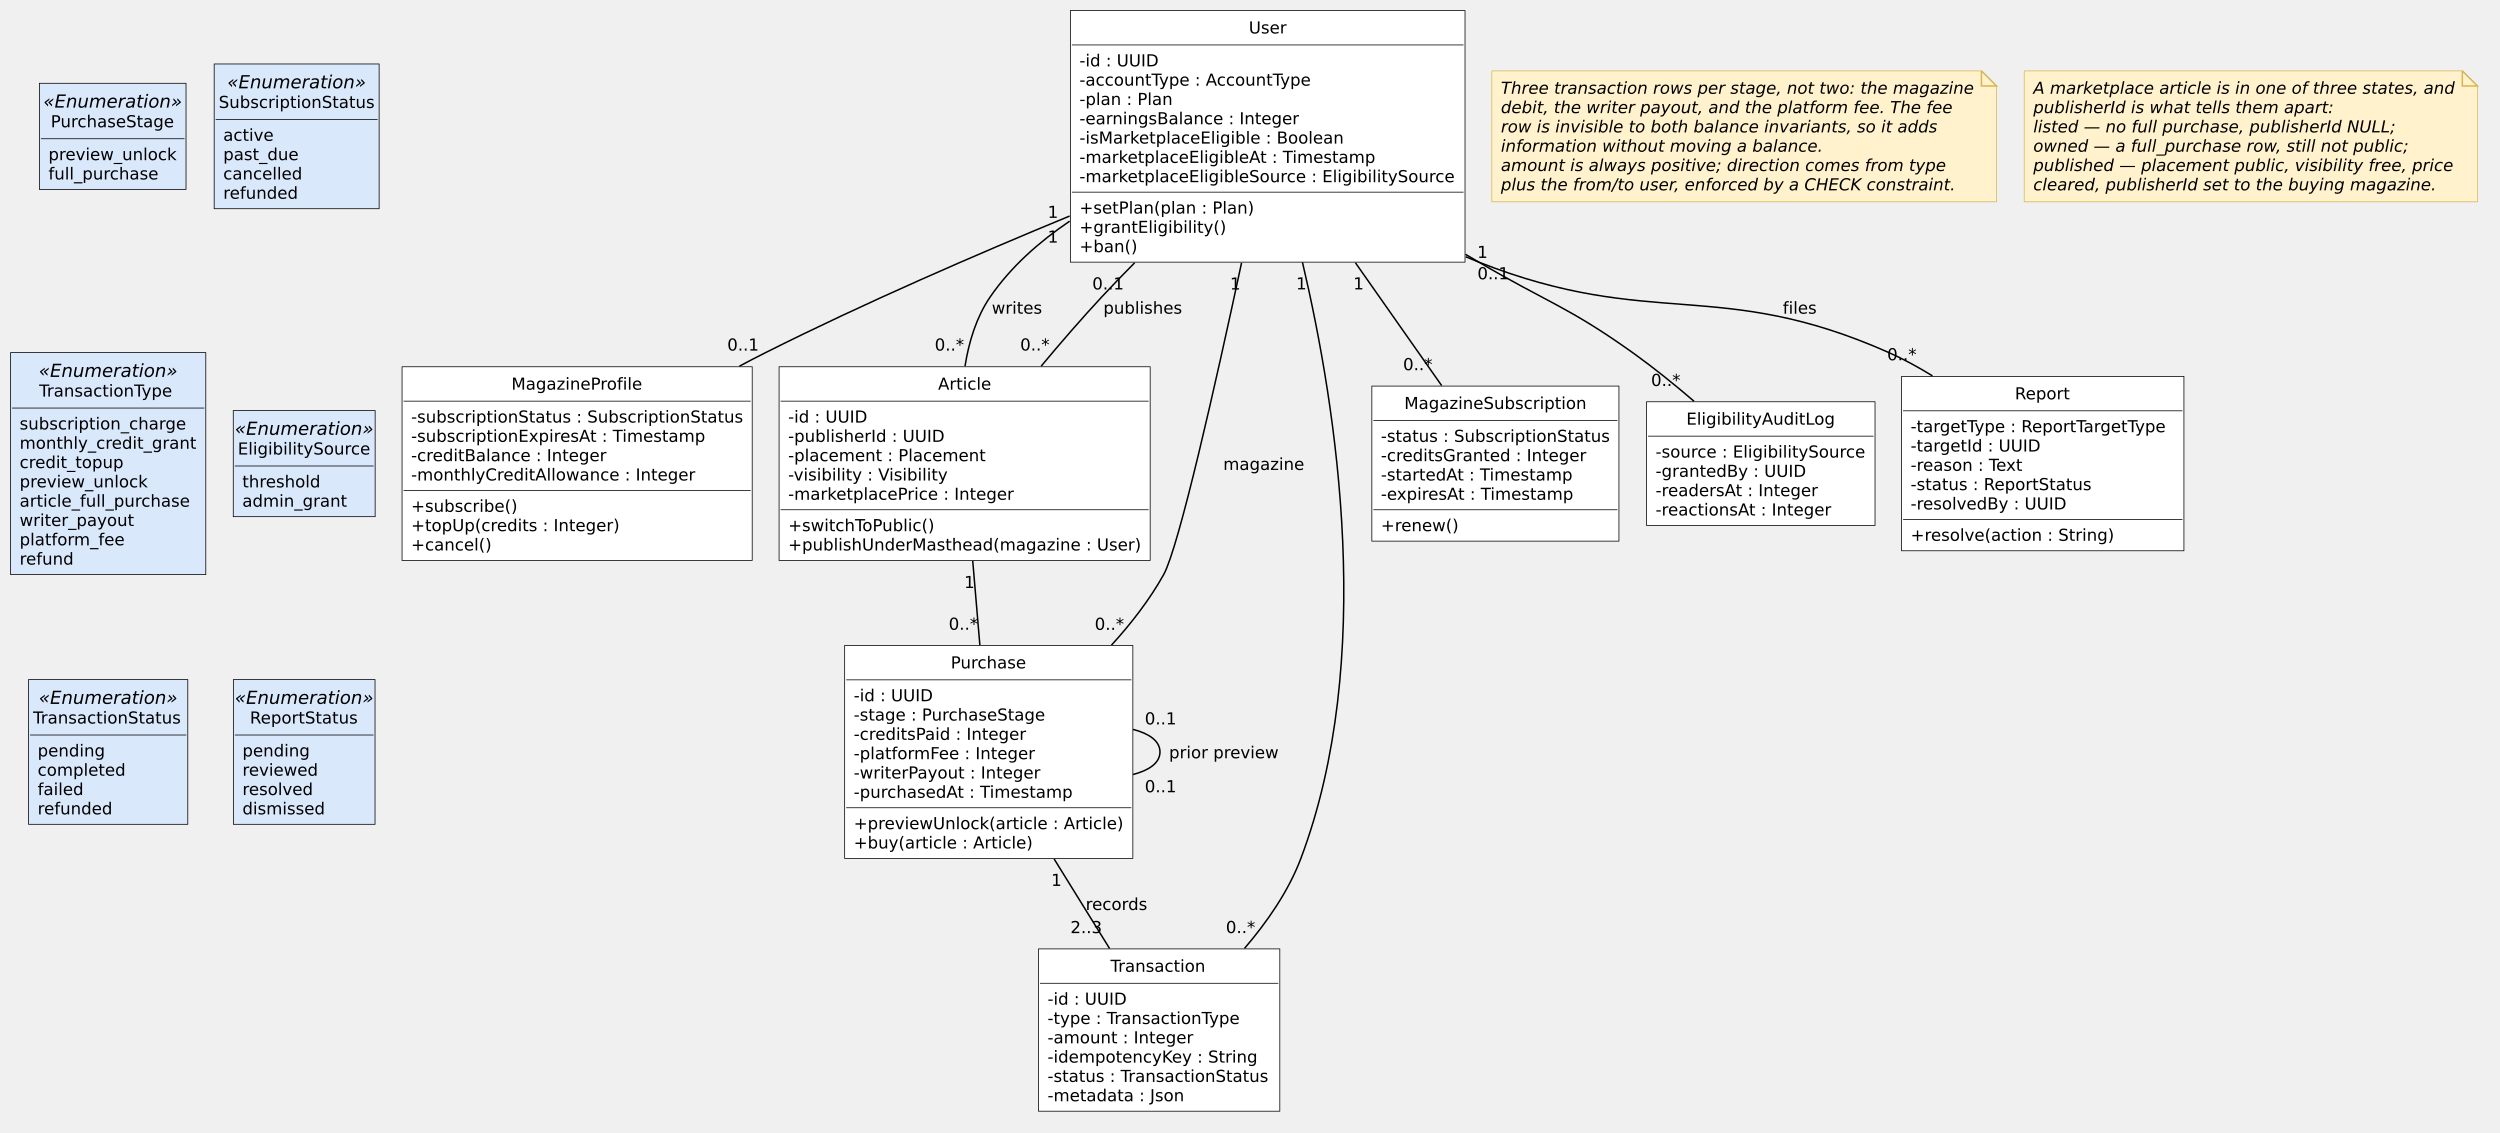
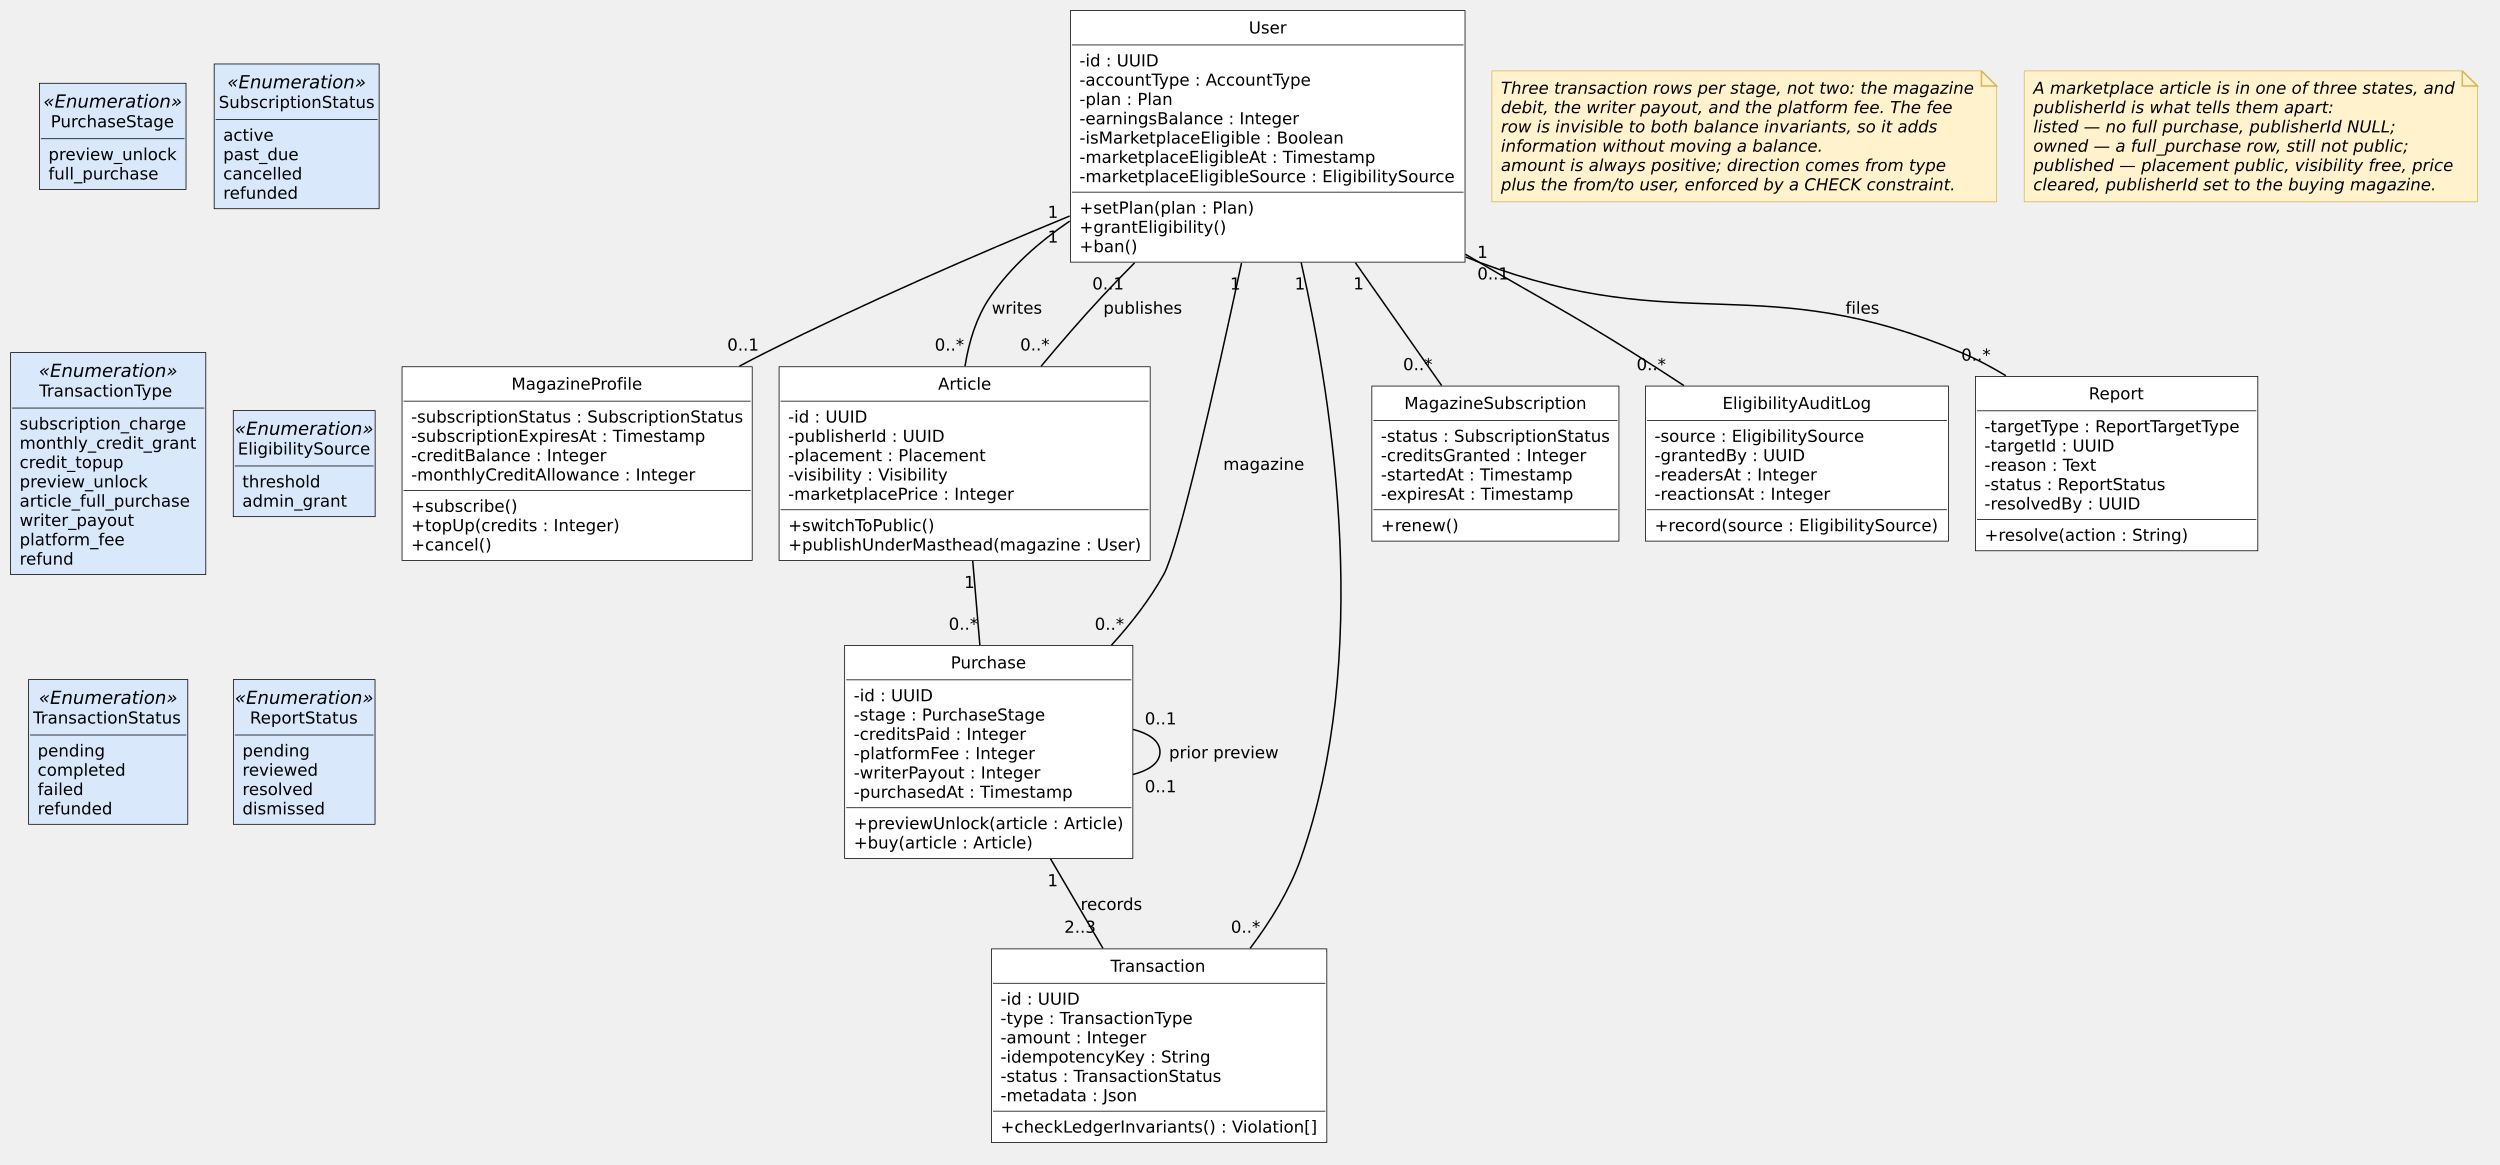
- <svg xmlns="http://www.w3.org/2000/svg" contentStyleType="text/css" data-diagram-type="CLASS" height="751px" preserveAspectRatio="none" style="width:1658px;height:751px;background:#FFFFFF;" version="1.1" viewBox="0 0 1658 751" width="1658px" zoomAndPan="magnify">
+ <svg xmlns="http://www.w3.org/2000/svg" contentStyleType="text/css" data-diagram-type="CLASS" height="772px" preserveAspectRatio="none" style="width:1658px;height:772px;background:#FFFFFF;" version="1.1" viewBox="0 0 1658 772" width="1658px" zoomAndPan="magnify">
  <defs />
  <g>
    <g class="entity" data-qualified-name="User" data-source-line="8" id="ent0001">
      <rect fill="#FFFFFF" height="166.852" style="stroke:#000000;stroke-width:0.5;" width="261.718" x="709.88" y="7" />
      <text fill="#000000" font-family="DejaVu Sans" font-size="11" lengthAdjust="spacing" textLength="25.072" x="828.203" y="22.21">User</text>
      <line style="stroke:#000000;stroke-width:0.5;" x1="710.88" x2="970.598" y1="29.805" y2="29.805" />
      <text fill="#000000" font-family="DejaVu Sans" font-size="11" lengthAdjust="spacing" textLength="52.524" x="715.88" y="44.015">-id : UUID</text>
      <text fill="#000000" font-family="DejaVu Sans" font-size="11" lengthAdjust="spacing" textLength="157.056" x="715.88" y="56.82">-accountType : AccountType</text>
      <text fill="#000000" font-family="DejaVu Sans" font-size="11" lengthAdjust="spacing" textLength="61.821" x="715.88" y="69.624">-plan : Plan</text>
      <text fill="#000000" font-family="DejaVu Sans" font-size="11" lengthAdjust="spacing" textLength="145.852" x="715.88" y="82.429">-earningsBalance : Integer</text>
      <text fill="#000000" font-family="DejaVu Sans" font-size="11" lengthAdjust="spacing" textLength="175.705" x="715.88" y="95.234">-isMarketplaceEligible : Boolean</text>
      <text fill="#000000" font-family="DejaVu Sans" font-size="11" lengthAdjust="spacing" textLength="197.178" x="715.88" y="108.039">-marketplaceEligibleAt : Timestamp</text>
      <text fill="#000000" font-family="DejaVu Sans" font-size="11" lengthAdjust="spacing" textLength="249.718" x="715.88" y="120.843">-marketplaceEligibleSource : EligibilitySource</text>
      <line style="stroke:#000000;stroke-width:0.5;" x1="710.88" x2="970.598" y1="127.438" y2="127.438" />
      <text fill="#000000" font-family="DejaVu Sans" font-size="11" lengthAdjust="spacing" textLength="115.865" x="715.88" y="141.648">+setPlan(plan : Plan)</text>
      <text fill="#000000" font-family="DejaVu Sans" font-size="11" lengthAdjust="spacing" textLength="97.405" x="715.88" y="154.453">+grantEligibility()</text>
      <text fill="#000000" font-family="DejaVu Sans" font-size="11" lengthAdjust="spacing" textLength="38.495" x="715.88" y="167.257">+ban()</text>
    </g>
    <g class="entity" data-qualified-name="MagazineProfile" data-source-line="20" id="ent0002">
      <rect fill="#FFFFFF" height="128.438" style="stroke:#000000;stroke-width:0.5;" width="232.215" x="266.64" y="243.24" />
      <text fill="#000000" font-family="DejaVu Sans" font-size="11" lengthAdjust="spacing" textLength="87.162" x="339.166" y="258.45">MagazineProfile</text>
      <line style="stroke:#000000;stroke-width:0.5;" x1="267.64" x2="497.855" y1="266.045" y2="266.045" />
      <text fill="#000000" font-family="DejaVu Sans" font-size="11" lengthAdjust="spacing" textLength="220.215" x="272.64" y="280.255">-subscriptionStatus : SubscriptionStatus</text>
      <text fill="#000000" font-family="DejaVu Sans" font-size="11" lengthAdjust="spacing" textLength="195.862" x="272.64" y="293.06">-subscriptionExpiresAt : Timestamp</text>
      <text fill="#000000" font-family="DejaVu Sans" font-size="11" lengthAdjust="spacing" textLength="129.798" x="272.64" y="305.865">-creditBalance : Integer</text>
      <text fill="#000000" font-family="DejaVu Sans" font-size="11" lengthAdjust="spacing" textLength="188.719" x="272.64" y="318.669">-monthlyCreditAllowance : Integer</text>
      <line style="stroke:#000000;stroke-width:0.5;" x1="267.64" x2="497.855" y1="325.263" y2="325.263" />
      <text fill="#000000" font-family="DejaVu Sans" font-size="11" lengthAdjust="spacing" textLength="70.592" x="272.64" y="339.474">+subscribe()</text>
      <text fill="#000000" font-family="DejaVu Sans" font-size="11" lengthAdjust="spacing" textLength="138.547" x="272.64" y="352.279">+topUp(credits : Integer)</text>
      <text fill="#000000" font-family="DejaVu Sans" font-size="11" lengthAdjust="spacing" textLength="53.432" x="272.64" y="365.083">+cancel()</text>
    </g>
    <g class="entity" data-qualified-name="Article" data-source-line="29" id="ent0003">
      <rect fill="#FFFFFF" height="128.438" style="stroke:#000000;stroke-width:0.5;" width="246.105" x="516.69" y="243.24" />
      <text fill="#000000" font-family="DejaVu Sans" font-size="11" lengthAdjust="spacing" textLength="35.288" x="622.098" y="258.45">Article</text>
      <line style="stroke:#000000;stroke-width:0.5;" x1="517.69" x2="761.794" y1="266.045" y2="266.045" />
      <text fill="#000000" font-family="DejaVu Sans" font-size="11" lengthAdjust="spacing" textLength="52.524" x="522.69" y="280.255">-id : UUID</text>
      <text fill="#000000" font-family="DejaVu Sans" font-size="11" lengthAdjust="spacing" textLength="103.753" x="522.69" y="293.06">-publisherId : UUID</text>
      <text fill="#000000" font-family="DejaVu Sans" font-size="11" lengthAdjust="spacing" textLength="131.044" x="522.69" y="305.865">-placement : Placement</text>
      <text fill="#000000" font-family="DejaVu Sans" font-size="11" lengthAdjust="spacing" textLength="106.337" x="522.69" y="318.669">-visibility : Visibility</text>
      <text fill="#000000" font-family="DejaVu Sans" font-size="11" lengthAdjust="spacing" textLength="150.289" x="522.69" y="331.474">-marketplacePrice : Integer</text>
      <line style="stroke:#000000;stroke-width:0.5;" x1="517.69" x2="761.794" y1="338.068" y2="338.068" />
      <text fill="#000000" font-family="DejaVu Sans" font-size="11" lengthAdjust="spacing" textLength="99.113" x="522.69" y="352.279">+switchToPublic()</text>
      <text fill="#000000" font-family="DejaVu Sans" font-size="11" lengthAdjust="spacing" textLength="234.105" x="522.69" y="365.083">+publishUnderMasthead(magazine : User)</text>
    </g>
    <g class="entity" data-qualified-name="Purchase" data-source-line="38" id="ent0004">
-       <rect fill="#FFFFFF" height="141.242" style="stroke:#000000;stroke-width:0.5;" width="191.121" x="560.18" y="428.07" />
-       <text fill="#000000" font-family="DejaVu Sans" font-size="11" lengthAdjust="spacing" textLength="50.386" x="630.547" y="443.28">Purchase</text>
-       <line style="stroke:#000000;stroke-width:0.5;" x1="561.18" x2="750.301" y1="450.875" y2="450.875" />
-       <text fill="#000000" font-family="DejaVu Sans" font-size="11" lengthAdjust="spacing" textLength="52.524" x="566.18" y="465.085">-id : UUID</text>
-       <text fill="#000000" font-family="DejaVu Sans" font-size="11" lengthAdjust="spacing" textLength="127.376" x="566.18" y="477.89">-stage : PurchaseStage</text>
-       <text fill="#000000" font-family="DejaVu Sans" font-size="11" lengthAdjust="spacing" textLength="115.07" x="566.18" y="490.695">-creditsPaid : Integer</text>
-       <text fill="#000000" font-family="DejaVu Sans" font-size="11" lengthAdjust="spacing" textLength="121.032" x="566.18" y="503.499">-platformFee : Integer</text>
-       <text fill="#000000" font-family="DejaVu Sans" font-size="11" lengthAdjust="spacing" textLength="124.314" x="566.18" y="516.304">-writerPayout : Integer</text>
-       <text fill="#000000" font-family="DejaVu Sans" font-size="11" lengthAdjust="spacing" textLength="145.965" x="566.18" y="529.109">-purchasedAt : Timestamp</text>
-       <line style="stroke:#000000;stroke-width:0.5;" x1="561.18" x2="750.301" y1="535.703" y2="535.703" />
-       <text fill="#000000" font-family="DejaVu Sans" font-size="11" lengthAdjust="spacing" textLength="179.121" x="566.18" y="549.913">+previewUnlock(article : Article)</text>
-       <text fill="#000000" font-family="DejaVu Sans" font-size="11" lengthAdjust="spacing" textLength="118.755" x="566.18" y="562.718">+buy(article : Article)</text>
+       <rect fill="#FFFFFF" height="141.242" style="stroke:#000000;stroke-width:0.5;" width="191.121" x="560.18" y="428.06" />
+       <text fill="#000000" font-family="DejaVu Sans" font-size="11" lengthAdjust="spacing" textLength="50.386" x="630.547" y="443.27">Purchase</text>
+       <line style="stroke:#000000;stroke-width:0.5;" x1="561.18" x2="750.301" y1="450.865" y2="450.865" />
+       <text fill="#000000" font-family="DejaVu Sans" font-size="11" lengthAdjust="spacing" textLength="52.524" x="566.18" y="465.075">-id : UUID</text>
+       <text fill="#000000" font-family="DejaVu Sans" font-size="11" lengthAdjust="spacing" textLength="127.376" x="566.18" y="477.88">-stage : PurchaseStage</text>
+       <text fill="#000000" font-family="DejaVu Sans" font-size="11" lengthAdjust="spacing" textLength="115.07" x="566.18" y="490.685">-creditsPaid : Integer</text>
+       <text fill="#000000" font-family="DejaVu Sans" font-size="11" lengthAdjust="spacing" textLength="121.032" x="566.18" y="503.489">-platformFee : Integer</text>
+       <text fill="#000000" font-family="DejaVu Sans" font-size="11" lengthAdjust="spacing" textLength="124.314" x="566.18" y="516.294">-writerPayout : Integer</text>
+       <text fill="#000000" font-family="DejaVu Sans" font-size="11" lengthAdjust="spacing" textLength="145.965" x="566.18" y="529.099">-purchasedAt : Timestamp</text>
+       <line style="stroke:#000000;stroke-width:0.5;" x1="561.18" x2="750.301" y1="535.693" y2="535.693" />
+       <text fill="#000000" font-family="DejaVu Sans" font-size="11" lengthAdjust="spacing" textLength="179.121" x="566.18" y="549.903">+previewUnlock(article : Article)</text>
+       <text fill="#000000" font-family="DejaVu Sans" font-size="11" lengthAdjust="spacing" textLength="118.755" x="566.18" y="562.708">+buy(article : Article)</text>
    </g>
    <g class="entity" data-qualified-name="Transaction" data-source-line="48" id="ent0005">
-       <rect fill="#FFFFFF" height="107.633" style="stroke:#000000;stroke-width:0.5;" width="160.065" x="688.71" y="629.31" />
-       <text fill="#000000" font-family="DejaVu Sans" font-size="11" lengthAdjust="spacing" textLength="64.544" x="736.47" y="644.52">Transaction</text>
-       <line style="stroke:#000000;stroke-width:0.5;" x1="689.71" x2="847.775" y1="652.115" y2="652.115" />
-       <text fill="#000000" font-family="DejaVu Sans" font-size="11" lengthAdjust="spacing" textLength="52.524" x="694.71" y="666.325">-id : UUID</text>
-       <text fill="#000000" font-family="DejaVu Sans" font-size="11" lengthAdjust="spacing" textLength="130.765" x="694.71" y="679.13">-type : TransactionType</text>
-       <text fill="#000000" font-family="DejaVu Sans" font-size="11" lengthAdjust="spacing" textLength="96.68" x="694.71" y="691.934">-amount : Integer</text>
-       <text fill="#000000" font-family="DejaVu Sans" font-size="11" lengthAdjust="spacing" textLength="139.831" x="694.71" y="704.739">-idempotencyKey : String</text>
-       <text fill="#000000" font-family="DejaVu Sans" font-size="11" lengthAdjust="spacing" textLength="148.065" x="694.71" y="717.544">-status : TransactionStatus</text>
-       <text fill="#000000" font-family="DejaVu Sans" font-size="11" lengthAdjust="spacing" textLength="90.659" x="694.71" y="730.349">-metadata : Json</text>
-     </g>
-     <g class="entity" data-qualified-name="MagazineSubscription" data-source-line="56" id="ent0006">
-       <rect fill="#FFFFFF" height="102.828" style="stroke:#000000;stroke-width:0.5;" width="163.868" x="909.81" y="256.05" />
-       <text fill="#000000" font-family="DejaVu Sans" font-size="11" lengthAdjust="spacing" textLength="120.871" x="931.308" y="271.26">MagazineSubscription</text>
-       <line style="stroke:#000000;stroke-width:0.5;" x1="910.81" x2="1072.678" y1="278.855" y2="278.855" />
-       <text fill="#000000" font-family="DejaVu Sans" font-size="11" lengthAdjust="spacing" textLength="151.868" x="915.81" y="293.065">-status : SubscriptionStatus</text>
-       <text fill="#000000" font-family="DejaVu Sans" font-size="11" lengthAdjust="spacing" textLength="136.48" x="915.81" y="305.87">-creditsGranted : Integer</text>
-       <text fill="#000000" font-family="DejaVu Sans" font-size="11" lengthAdjust="spacing" textLength="127.617" x="915.81" y="318.675">-startedAt : Timestamp</text>
-       <text fill="#000000" font-family="DejaVu Sans" font-size="11" lengthAdjust="spacing" textLength="128.584" x="915.81" y="331.479">-expiresAt : Timestamp</text>
-       <line style="stroke:#000000;stroke-width:0.5;" x1="910.81" x2="1072.678" y1="338.073" y2="338.073" />
-       <text fill="#000000" font-family="DejaVu Sans" font-size="11" lengthAdjust="spacing" textLength="51.826" x="915.81" y="352.284">+renew()</text>
-     </g>
-     <g class="entity" data-qualified-name="EligibilityAuditLog" data-source-line="63" id="ent0007">
-       <rect fill="#FFFFFF" height="82.023" style="stroke:#000000;stroke-width:0.5;" width="151.536" x="1091.98" y="266.45" />
-       <text fill="#000000" font-family="DejaVu Sans" font-size="11" lengthAdjust="spacing" textLength="98.764" x="1118.366" y="281.66">EligibilityAuditLog</text>
-       <line style="stroke:#000000;stroke-width:0.5;" x1="1092.98" x2="1242.516" y1="289.255" y2="289.255" />
-       <text fill="#000000" font-family="DejaVu Sans" font-size="11" lengthAdjust="spacing" textLength="139.536" x="1097.98" y="303.465">-source : EligibilitySource</text>
-       <text fill="#000000" font-family="DejaVu Sans" font-size="11" lengthAdjust="spacing" textLength="99.822" x="1097.98" y="316.27">-grantedBy : UUID</text>
-       <text fill="#000000" font-family="DejaVu Sans" font-size="11" lengthAdjust="spacing" textLength="108.109" x="1097.98" y="329.075">-readersAt : Integer</text>
-       <text fill="#000000" font-family="DejaVu Sans" font-size="11" lengthAdjust="spacing" textLength="116.956" x="1097.98" y="341.879">-reactionsAt : Integer</text>
-     </g>
-     <g class="entity" data-qualified-name="Report" data-source-line="69" id="ent0008">
-       <rect fill="#FFFFFF" height="115.633" style="stroke:#000000;stroke-width:0.5;" width="187.269" x="1261.11" y="249.64" />
-       <text fill="#000000" font-family="DejaVu Sans" font-size="11" lengthAdjust="spacing" textLength="36.959" x="1336.265" y="264.85">Report</text>
-       <line style="stroke:#000000;stroke-width:0.5;" x1="1262.11" x2="1447.38" y1="272.445" y2="272.445" />
-       <text fill="#000000" font-family="DejaVu Sans" font-size="11" lengthAdjust="spacing" textLength="175.269" x="1267.11" y="286.655">-targetType : ReportTargetType</text>
-       <text fill="#000000" font-family="DejaVu Sans" font-size="11" lengthAdjust="spacing" textLength="86.351" x="1267.11" y="299.46">-targetId : UUID</text>
-       <text fill="#000000" font-family="DejaVu Sans" font-size="11" lengthAdjust="spacing" textLength="76.441" x="1267.11" y="312.264">-reason : Text</text>
-       <text fill="#000000" font-family="DejaVu Sans" font-size="11" lengthAdjust="spacing" textLength="120.479" x="1267.11" y="325.069">-status : ReportStatus</text>
-       <text fill="#000000" font-family="DejaVu Sans" font-size="11" lengthAdjust="spacing" textLength="103.608" x="1267.11" y="337.874">-resolvedBy : UUID</text>
-       <line style="stroke:#000000;stroke-width:0.5;" x1="1262.11" x2="1447.38" y1="344.468" y2="344.468" />
-       <text fill="#000000" font-family="DejaVu Sans" font-size="11" lengthAdjust="spacing" textLength="135.271" x="1267.11" y="358.679">+resolve(action : String)</text>
-     </g>
-     <g class="entity" data-qualified-name="PurchaseStage" data-source-line="78" id="ent0009">
-       <rect fill="#DAE8FC" height="70.383" style="stroke:#000000;stroke-width:0.5;" width="97.25" x="26.12" y="55.24" />
-       <text fill="#000000" font-family="DejaVu Sans" font-size="12" font-style="italic" lengthAdjust="spacing" textLength="91.951" x="28.769" y="71.379">«Enumeration»</text>
-       <text fill="#000000" font-family="DejaVu Sans" font-size="11" lengthAdjust="spacing" textLength="82.172" x="33.659" y="84.419">PurchaseStage</text>
-       <line style="stroke:#000000;stroke-width:0.5;" x1="27.12" x2="122.37" y1="92.013" y2="92.013" />
-       <text fill="#000000" font-family="DejaVu Sans" font-size="11" lengthAdjust="spacing" textLength="85.25" x="32.12" y="106.224">preview_unlock</text>
-       <text fill="#000000" font-family="DejaVu Sans" font-size="11" lengthAdjust="spacing" textLength="73.192" x="32.12" y="119.029">full_purchase</text>
-     </g>
-     <g class="entity" data-qualified-name="TransactionType" data-source-line="82" id="ent0010">
+       <rect fill="#FFFFFF" height="128.438" style="stroke:#000000;stroke-width:0.5;" width="222.418" x="657.53" y="629.3" />
+       <text fill="#000000" font-family="DejaVu Sans" font-size="11" lengthAdjust="spacing" textLength="64.544" x="736.467" y="644.51">Transaction</text>
+       <line style="stroke:#000000;stroke-width:0.5;" x1="658.53" x2="878.948" y1="652.105" y2="652.105" />
+       <text fill="#000000" font-family="DejaVu Sans" font-size="11" lengthAdjust="spacing" textLength="52.524" x="663.53" y="666.315">-id : UUID</text>
+       <text fill="#000000" font-family="DejaVu Sans" font-size="11" lengthAdjust="spacing" textLength="130.765" x="663.53" y="679.12">-type : TransactionType</text>
+       <text fill="#000000" font-family="DejaVu Sans" font-size="11" lengthAdjust="spacing" textLength="96.68" x="663.53" y="691.924">-amount : Integer</text>
+       <text fill="#000000" font-family="DejaVu Sans" font-size="11" lengthAdjust="spacing" textLength="139.831" x="663.53" y="704.729">-idempotencyKey : String</text>
+       <text fill="#000000" font-family="DejaVu Sans" font-size="11" lengthAdjust="spacing" textLength="148.065" x="663.53" y="717.534">-status : TransactionStatus</text>
+       <text fill="#000000" font-family="DejaVu Sans" font-size="11" lengthAdjust="spacing" textLength="90.659" x="663.53" y="730.339">-metadata : Json</text>
+       <line style="stroke:#000000;stroke-width:0.5;" x1="658.53" x2="878.948" y1="736.933" y2="736.933" />
+       <text fill="#000000" font-family="DejaVu Sans" font-size="11" lengthAdjust="spacing" textLength="210.418" x="663.53" y="751.143">+checkLedgerInvariants() : Violation[]</text>
+     </g>
+     <g class="entity" data-qualified-name="MagazineSubscription" data-source-line="57" id="ent0006">
+       <rect fill="#FFFFFF" height="102.828" style="stroke:#000000;stroke-width:0.5;" width="163.868" x="909.81" y="256.04" />
+       <text fill="#000000" font-family="DejaVu Sans" font-size="11" lengthAdjust="spacing" textLength="120.871" x="931.308" y="271.25">MagazineSubscription</text>
+       <line style="stroke:#000000;stroke-width:0.5;" x1="910.81" x2="1072.678" y1="278.845" y2="278.845" />
+       <text fill="#000000" font-family="DejaVu Sans" font-size="11" lengthAdjust="spacing" textLength="151.868" x="915.81" y="293.055">-status : SubscriptionStatus</text>
+       <text fill="#000000" font-family="DejaVu Sans" font-size="11" lengthAdjust="spacing" textLength="136.48" x="915.81" y="305.86">-creditsGranted : Integer</text>
+       <text fill="#000000" font-family="DejaVu Sans" font-size="11" lengthAdjust="spacing" textLength="127.617" x="915.81" y="318.664">-startedAt : Timestamp</text>
+       <text fill="#000000" font-family="DejaVu Sans" font-size="11" lengthAdjust="spacing" textLength="128.584" x="915.81" y="331.469">-expiresAt : Timestamp</text>
+       <line style="stroke:#000000;stroke-width:0.5;" x1="910.81" x2="1072.678" y1="338.063" y2="338.063" />
+       <text fill="#000000" font-family="DejaVu Sans" font-size="11" lengthAdjust="spacing" textLength="51.826" x="915.81" y="352.274">+renew()</text>
+     </g>
+     <g class="entity" data-qualified-name="EligibilityAuditLog" data-source-line="64" id="ent0007">
+       <rect fill="#FFFFFF" height="102.828" style="stroke:#000000;stroke-width:0.5;" width="200.939" x="1091.27" y="256.04" />
+       <text fill="#000000" font-family="DejaVu Sans" font-size="11" lengthAdjust="spacing" textLength="98.764" x="1142.358" y="271.25">EligibilityAuditLog</text>
+       <line style="stroke:#000000;stroke-width:0.5;" x1="1092.27" x2="1291.209" y1="278.845" y2="278.845" />
+       <text fill="#000000" font-family="DejaVu Sans" font-size="11" lengthAdjust="spacing" textLength="139.536" x="1097.27" y="293.055">-source : EligibilitySource</text>
+       <text fill="#000000" font-family="DejaVu Sans" font-size="11" lengthAdjust="spacing" textLength="99.822" x="1097.27" y="305.86">-grantedBy : UUID</text>
+       <text fill="#000000" font-family="DejaVu Sans" font-size="11" lengthAdjust="spacing" textLength="108.109" x="1097.27" y="318.664">-readersAt : Integer</text>
+       <text fill="#000000" font-family="DejaVu Sans" font-size="11" lengthAdjust="spacing" textLength="116.956" x="1097.27" y="331.469">-reactionsAt : Integer</text>
+       <line style="stroke:#000000;stroke-width:0.5;" x1="1092.27" x2="1291.209" y1="338.063" y2="338.063" />
+       <text fill="#000000" font-family="DejaVu Sans" font-size="11" lengthAdjust="spacing" textLength="188.939" x="1097.27" y="352.274">+record(source : EligibilitySource)</text>
+     </g>
+     <g class="entity" data-qualified-name="Report" data-source-line="71" id="ent0008">
+       <rect fill="#FFFFFF" height="115.633" style="stroke:#000000;stroke-width:0.5;" width="187.269" x="1310.11" y="249.64" />
+       <text fill="#000000" font-family="DejaVu Sans" font-size="11" lengthAdjust="spacing" textLength="36.959" x="1385.265" y="264.85">Report</text>
+       <line style="stroke:#000000;stroke-width:0.5;" x1="1311.11" x2="1496.38" y1="272.445" y2="272.445" />
+       <text fill="#000000" font-family="DejaVu Sans" font-size="11" lengthAdjust="spacing" textLength="175.269" x="1316.11" y="286.655">-targetType : ReportTargetType</text>
+       <text fill="#000000" font-family="DejaVu Sans" font-size="11" lengthAdjust="spacing" textLength="86.351" x="1316.11" y="299.46">-targetId : UUID</text>
+       <text fill="#000000" font-family="DejaVu Sans" font-size="11" lengthAdjust="spacing" textLength="76.441" x="1316.11" y="312.264">-reason : Text</text>
+       <text fill="#000000" font-family="DejaVu Sans" font-size="11" lengthAdjust="spacing" textLength="120.479" x="1316.11" y="325.069">-status : ReportStatus</text>
+       <text fill="#000000" font-family="DejaVu Sans" font-size="11" lengthAdjust="spacing" textLength="103.608" x="1316.11" y="337.874">-resolvedBy : UUID</text>
+       <line style="stroke:#000000;stroke-width:0.5;" x1="1311.11" x2="1496.38" y1="344.468" y2="344.468" />
+       <text fill="#000000" font-family="DejaVu Sans" font-size="11" lengthAdjust="spacing" textLength="135.271" x="1316.11" y="358.679">+resolve(action : String)</text>
+     </g>
+     <g class="entity" data-qualified-name="PurchaseStage" data-source-line="80" id="ent0009">
+       <rect fill="#DAE8FC" height="70.383" style="stroke:#000000;stroke-width:0.5;" width="97.25" x="26.12" y="55.23" />
+       <text fill="#000000" font-family="DejaVu Sans" font-size="12" font-style="italic" lengthAdjust="spacing" textLength="91.951" x="28.769" y="71.369">«Enumeration»</text>
+       <text fill="#000000" font-family="DejaVu Sans" font-size="11" lengthAdjust="spacing" textLength="82.172" x="33.659" y="84.409">PurchaseStage</text>
+       <line style="stroke:#000000;stroke-width:0.5;" x1="27.12" x2="122.37" y1="92.003" y2="92.003" />
+       <text fill="#000000" font-family="DejaVu Sans" font-size="11" lengthAdjust="spacing" textLength="85.25" x="32.12" y="106.214">preview_unlock</text>
+       <text fill="#000000" font-family="DejaVu Sans" font-size="11" lengthAdjust="spacing" textLength="73.192" x="32.12" y="119.019">full_purchase</text>
+     </g>
+     <g class="entity" data-qualified-name="TransactionType" data-source-line="84" id="ent0010">
      <rect fill="#DAE8FC" height="147.211" style="stroke:#000000;stroke-width:0.5;" width="129.487" x="7" y="233.85" />
      <text fill="#000000" font-family="DejaVu Sans" font-size="12" font-style="italic" lengthAdjust="spacing" textLength="91.951" x="25.768" y="249.989">«Enumeration»</text>
      <text fill="#000000" font-family="DejaVu Sans" font-size="11" lengthAdjust="spacing" textLength="91.523" x="25.982" y="263.029">TransactionType</text>
      <line style="stroke:#000000;stroke-width:0.5;" x1="8" x2="135.487" y1="270.623" y2="270.623" />
      <text fill="#000000" font-family="DejaVu Sans" font-size="11" lengthAdjust="spacing" textLength="110.628" x="13" y="284.834">subscription_charge</text>
      <text fill="#000000" font-family="DejaVu Sans" font-size="11" lengthAdjust="spacing" textLength="117.487" x="13" y="297.639">monthly_credit_grant</text>
      <text fill="#000000" font-family="DejaVu Sans" font-size="11" lengthAdjust="spacing" textLength="69.169" x="13" y="310.443">credit_topup</text>
      <text fill="#000000" font-family="DejaVu Sans" font-size="11" lengthAdjust="spacing" textLength="85.25" x="13" y="323.248">preview_unlock</text>
      <text fill="#000000" font-family="DejaVu Sans" font-size="11" lengthAdjust="spacing" textLength="113.196" x="13" y="336.053">article_full_purchase</text>
      <text fill="#000000" font-family="DejaVu Sans" font-size="11" lengthAdjust="spacing" textLength="75.926" x="13" y="348.857">writer_payout</text>
      <text fill="#000000" font-family="DejaVu Sans" font-size="11" lengthAdjust="spacing" textLength="69.84" x="13" y="361.662">platform_fee</text>
      <text fill="#000000" font-family="DejaVu Sans" font-size="11" lengthAdjust="spacing" textLength="36.088" x="13" y="374.467">refund</text>
    </g>
-     <g class="entity" data-qualified-name="TransactionStatus" data-source-line="92" id="ent0011">
+     <g class="entity" data-qualified-name="TransactionStatus" data-source-line="94" id="ent0011">
      <rect fill="#DAE8FC" height="95.992" style="stroke:#000000;stroke-width:0.5;" width="105.596" x="18.95" y="450.69" />
      <text fill="#000000" font-family="DejaVu Sans" font-size="12" font-style="italic" lengthAdjust="spacing" textLength="91.951" x="25.773" y="466.829">«Enumeration»</text>
      <text fill="#000000" font-family="DejaVu Sans" font-size="11" lengthAdjust="spacing" textLength="99.596" x="21.95" y="479.869">TransactionStatus</text>
      <line style="stroke:#000000;stroke-width:0.5;" x1="19.95" x2="123.546" y1="487.463" y2="487.463" />
      <text fill="#000000" font-family="DejaVu Sans" font-size="11" lengthAdjust="spacing" textLength="44.714" x="24.95" y="501.674">pending</text>
      <text fill="#000000" font-family="DejaVu Sans" font-size="11" lengthAdjust="spacing" textLength="58.362" x="24.95" y="514.479">completed</text>
      <text fill="#000000" font-family="DejaVu Sans" font-size="11" lengthAdjust="spacing" textLength="30.476" x="24.95" y="527.283">failed</text>
      <text fill="#000000" font-family="DejaVu Sans" font-size="11" lengthAdjust="spacing" textLength="49.838" x="24.95" y="540.088">refunded</text>
    </g>
-     <g class="entity" data-qualified-name="SubscriptionStatus" data-source-line="98" id="ent0012">
+     <g class="entity" data-qualified-name="SubscriptionStatus" data-source-line="100" id="ent0012">
      <rect fill="#DAE8FC" height="95.992" style="stroke:#000000;stroke-width:0.5;" width="109.399" x="142.04" y="42.43" />
      <text fill="#000000" font-family="DejaVu Sans" font-size="12" font-style="italic" lengthAdjust="spacing" textLength="91.951" x="150.764" y="58.569">«Enumeration»</text>
      <text fill="#000000" font-family="DejaVu Sans" font-size="11" lengthAdjust="spacing" textLength="103.399" x="145.04" y="71.609">SubscriptionStatus</text>
      <line style="stroke:#000000;stroke-width:0.5;" x1="143.04" x2="250.439" y1="79.203" y2="79.203" />
      <text fill="#000000" font-family="DejaVu Sans" font-size="11" lengthAdjust="spacing" textLength="33.435" x="148.04" y="93.414">active</text>
      <text fill="#000000" font-family="DejaVu Sans" font-size="11" lengthAdjust="spacing" textLength="49.989" x="148.04" y="106.219">past_due</text>
      <text fill="#000000" font-family="DejaVu Sans" font-size="11" lengthAdjust="spacing" textLength="52.438" x="148.04" y="119.023">cancelled</text>
      <text fill="#000000" font-family="DejaVu Sans" font-size="11" lengthAdjust="spacing" textLength="49.838" x="148.04" y="131.828">refunded</text>
    </g>
-     <g class="entity" data-qualified-name="EligibilitySource" data-source-line="104" id="ent0013">
-       <rect fill="#DAE8FC" height="70.383" style="stroke:#000000;stroke-width:0.5;" width="94.097" x="154.7" y="272.27" />
-       <text fill="#000000" font-family="DejaVu Sans" font-size="12" font-style="italic" lengthAdjust="spacing" textLength="91.951" x="155.773" y="288.409">«Enumeration»</text>
-       <text fill="#000000" font-family="DejaVu Sans" font-size="11" lengthAdjust="spacing" textLength="88.097" x="157.7" y="301.449">EligibilitySource</text>
-       <line style="stroke:#000000;stroke-width:0.5;" x1="155.7" x2="247.797" y1="309.043" y2="309.043" />
-       <text fill="#000000" font-family="DejaVu Sans" font-size="11" lengthAdjust="spacing" textLength="52.046" x="160.7" y="323.254">threshold</text>
-       <text fill="#000000" font-family="DejaVu Sans" font-size="11" lengthAdjust="spacing" textLength="69.497" x="160.7" y="336.059">admin_grant</text>
-     </g>
-     <g class="entity" data-qualified-name="ReportStatus" data-source-line="108" id="ent0014">
+     <g class="entity" data-qualified-name="EligibilitySource" data-source-line="106" id="ent0013">
+       <rect fill="#DAE8FC" height="70.383" style="stroke:#000000;stroke-width:0.5;" width="94.097" x="154.7" y="272.26" />
+       <text fill="#000000" font-family="DejaVu Sans" font-size="12" font-style="italic" lengthAdjust="spacing" textLength="91.951" x="155.773" y="288.399">«Enumeration»</text>
+       <text fill="#000000" font-family="DejaVu Sans" font-size="11" lengthAdjust="spacing" textLength="88.097" x="157.7" y="301.439">EligibilitySource</text>
+       <line style="stroke:#000000;stroke-width:0.5;" x1="155.7" x2="247.797" y1="309.033" y2="309.033" />
+       <text fill="#000000" font-family="DejaVu Sans" font-size="11" lengthAdjust="spacing" textLength="52.046" x="160.7" y="323.244">threshold</text>
+       <text fill="#000000" font-family="DejaVu Sans" font-size="11" lengthAdjust="spacing" textLength="69.497" x="160.7" y="336.049">admin_grant</text>
+     </g>
+     <g class="entity" data-qualified-name="ReportStatus" data-source-line="110" id="ent0014">
      <rect fill="#DAE8FC" height="95.992" style="stroke:#000000;stroke-width:0.5;" width="93.951" x="154.77" y="450.69" />
      <text fill="#000000" font-family="DejaVu Sans" font-size="12" font-style="italic" lengthAdjust="spacing" textLength="91.951" x="155.77" y="466.829">«Enumeration»</text>
      <text fill="#000000" font-family="DejaVu Sans" font-size="11" lengthAdjust="spacing" textLength="72.01" x="165.74" y="479.869">ReportStatus</text>
      <line style="stroke:#000000;stroke-width:0.5;" x1="155.77" x2="247.721" y1="487.463" y2="487.463" />
      <text fill="#000000" font-family="DejaVu Sans" font-size="11" lengthAdjust="spacing" textLength="44.714" x="160.77" y="501.674">pending</text>
      <text fill="#000000" font-family="DejaVu Sans" font-size="11" lengthAdjust="spacing" textLength="50.37" x="160.77" y="514.479">reviewed</text>
      <text fill="#000000" font-family="DejaVu Sans" font-size="11" lengthAdjust="spacing" textLength="47.067" x="160.77" y="527.283">resolved</text>
      <text fill="#000000" font-family="DejaVu Sans" font-size="11" lengthAdjust="spacing" textLength="54.753" x="160.77" y="540.088">dismissed</text>
    </g>
-     <g class="entity" data-qualified-name="N1" data-source-line="128" id="ent0026">
+     <g class="entity" data-qualified-name="N1" data-source-line="130" id="ent0026">
      <path d="M989.39,47.01 L989.39,133.838 L1324.094,133.838 L1324.094,57.01 L1314.094,47.01 L989.39,47.01" fill="#FFF2CC" style="stroke:#D6B656;stroke-width:0.5;" />
      <path d="M1314.094,47.01 L1314.094,57.01 L1324.094,57.01 L1314.094,47.01" fill="#FFF2CC" style="stroke:#D6B656;stroke-width:1;" />
      <text fill="#000000" font-family="DejaVu Sans" font-size="11" font-style="italic" lengthAdjust="spacing" textLength="313.704" x="995.39" y="62.22">Three transaction rows per stage, not two: the magazine</text>
      <text fill="#000000" font-family="DejaVu Sans" font-size="11" font-style="italic" lengthAdjust="spacing" textLength="299.492" x="995.39" y="75.025">debit, the writer payout, and the platform fee. The fee</text>
      <text fill="#000000" font-family="DejaVu Sans" font-size="11" font-style="italic" lengthAdjust="spacing" textLength="289.416" x="995.39" y="87.83">row is invisible to both balance invariants, so it adds</text>
      <text fill="#000000" font-family="DejaVu Sans" font-size="11" font-style="italic" lengthAdjust="spacing" textLength="213.528" x="995.39" y="100.635">information without moving a balance.</text>
      <text fill="#000000" font-family="DejaVu Sans" font-size="11" font-style="italic" lengthAdjust="spacing" textLength="295.185" x="995.39" y="113.439">amount is always positive; direction comes from type</text>
      <text fill="#000000" font-family="DejaVu Sans" font-size="11" font-style="italic" lengthAdjust="spacing" textLength="302.43" x="995.39" y="126.244">plus the from/to user, enforced by a CHECK constraint.</text>
    </g>
-     <g class="entity" data-qualified-name="N2" data-source-line="137" id="ent0027">
+     <g class="entity" data-qualified-name="N2" data-source-line="139" id="ent0027">
      <path d="M1342.47,47.01 L1342.47,133.838 L1643.009,133.838 L1643.009,57.01 L1633.009,47.01 L1342.47,47.01" fill="#FFF2CC" style="stroke:#D6B656;stroke-width:0.5;" />
      <path d="M1633.009,47.01 L1633.009,57.01 L1643.009,57.01 L1633.009,47.01" fill="#FFF2CC" style="stroke:#D6B656;stroke-width:1;" />
      <text fill="#000000" font-family="DejaVu Sans" font-size="11" font-style="italic" lengthAdjust="spacing" textLength="279.539" x="1348.47" y="62.22">A marketplace article is in one of three states, and</text>
      <text fill="#000000" font-family="DejaVu Sans" font-size="11" font-style="italic" lengthAdjust="spacing" textLength="199.257" x="1348.47" y="75.025">publisherId is what tells them apart:</text>
      <text fill="#000000" font-family="DejaVu Sans" font-size="11" font-style="italic" lengthAdjust="spacing" textLength="240.287" x="1348.47" y="87.83">listed — no full purchase, publisherId NULL;</text>
      <text fill="#000000" font-family="DejaVu Sans" font-size="11" font-style="italic" lengthAdjust="spacing" textLength="249.632" x="1348.47" y="100.635">owned — a full_purchase row, still not public;</text>
      <text fill="#000000" font-family="DejaVu Sans" font-size="11" font-style="italic" lengthAdjust="spacing" textLength="278.566" x="1348.47" y="113.439">published — placement public, visibility free, price</text>
      <text fill="#000000" font-family="DejaVu Sans" font-size="11" font-style="italic" lengthAdjust="spacing" textLength="267.255" x="1348.47" y="126.244">cleared, publisherId set to the buying magazine.</text>
    </g>
-     <g class="link" data-entity-1="ent0001" data-entity-2="ent0002" data-link-type="association" data-source-line="115" id="lnk15">
-       <path codeLine="115" d="M709.39,143.27 C647.42,168.82 572.93,201.13 507.74,233.85 C502.02,236.72 496.2,239.74 490.36,242.85" fill="none" id="User-MagazineProfile" style="stroke:#000000;stroke-width:1;" />
-       <text fill="#000000" font-family="DejaVu Sans" font-size="11" lengthAdjust="spacing" textLength="6.998" x="694.815" y="144.507">1</text>
+     <g class="link" data-entity-1="ent0001" data-entity-2="ent0002" data-link-type="association" data-source-line="117" id="lnk15">
+       <path codeLine="117" d="M709.39,143.26 C647.42,168.82 572.93,201.13 507.74,233.85 C502.02,236.72 496.2,239.74 490.36,242.85" fill="none" id="User-MagazineProfile" style="stroke:#000000;stroke-width:1;" />
+       <text fill="#000000" font-family="DejaVu Sans" font-size="11" lengthAdjust="spacing" textLength="6.998" x="694.815" y="144.496">1</text>
      <text fill="#000000" font-family="DejaVu Sans" font-size="11" lengthAdjust="spacing" textLength="20.99" x="482.317" y="232.504">0..1</text>
    </g>
-     <g class="link" data-entity-1="ent0001" data-entity-2="ent0003" data-link-type="association" data-source-line="116" id="lnk16">
-       <path codeLine="116" d="M709.41,146.67 C689.12,160.38 670.4,176.98 656.74,196.85 C647.53,210.26 642.54,226.76 640,242.85" fill="none" id="User-Article" style="stroke:#000000;stroke-width:1;" />
+     <g class="link" data-entity-1="ent0001" data-entity-2="ent0003" data-link-type="association" data-source-line="118" id="lnk16">
+       <path codeLine="118" d="M709.41,146.66 C689.12,160.37 670.4,176.98 656.74,196.85 C647.53,210.26 642.54,226.76 640,242.85" fill="none" id="User-Article" style="stroke:#000000;stroke-width:1;" />
      <text fill="#000000" font-family="DejaVu Sans" font-size="11" lengthAdjust="spacing" textLength="33.387" x="657.74" y="208.06">writes</text>
-       <text fill="#000000" font-family="DejaVu Sans" font-size="11" lengthAdjust="spacing" textLength="6.998" x="694.837" y="160.894">1</text>
+       <text fill="#000000" font-family="DejaVu Sans" font-size="11" lengthAdjust="spacing" textLength="6.998" x="694.837" y="160.883">1</text>
      <text fill="#000000" font-family="DejaVu Sans" font-size="11" lengthAdjust="spacing" textLength="19.492" x="619.904" y="232.504">0..*</text>
    </g>
-     <g class="link" data-entity-1="ent0001" data-entity-2="ent0003" data-link-type="association" data-source-line="117" id="lnk17">
-       <path codeLine="117" d="M752.49,174.28 C745.02,181.81 737.68,189.4 730.74,196.85 C717.26,211.33 703.32,227.47 690.52,242.81" fill="none" id="User-Article-1" style="stroke:#000000;stroke-width:1;" />
+     <g class="link" data-entity-1="ent0001" data-entity-2="ent0003" data-link-type="association" data-source-line="119" id="lnk17">
+       <path codeLine="119" d="M752.49,174.27 C745.02,181.8 737.68,189.4 730.74,196.85 C717.26,211.33 703.32,227.46 690.52,242.8" fill="none" id="User-Article-1" style="stroke:#000000;stroke-width:1;" />
      <text fill="#000000" font-family="DejaVu Sans" font-size="11" lengthAdjust="spacing" textLength="52.25" x="731.74" y="208.06">publishes</text>
-       <text fill="#000000" font-family="DejaVu Sans" font-size="11" lengthAdjust="spacing" textLength="20.99" x="724.395" y="191.965">0..1</text>
-       <text fill="#000000" font-family="DejaVu Sans" font-size="11" lengthAdjust="spacing" textLength="19.492" x="676.581" y="232.459">0..*</text>
-     </g>
-     <g class="link" data-entity-1="ent0003" data-entity-2="ent0004" data-link-type="association" data-source-line="118" id="lnk18">
-       <path codeLine="118" d="M645.12,372 C646.63,389.93 648.29,409.53 649.84,427.81" fill="none" id="Article-Purchase" style="stroke:#000000;stroke-width:1;" />
-       <text fill="#000000" font-family="DejaVu Sans" font-size="11" lengthAdjust="spacing" textLength="6.998" x="639.435" y="389.97">1</text>
-       <text fill="#000000" font-family="DejaVu Sans" font-size="11" lengthAdjust="spacing" textLength="19.492" x="629.183" y="417.656">0..*</text>
-     </g>
-     <g class="link" data-entity-1="ent0001" data-entity-2="ent0004" data-link-type="association" data-source-line="119" id="lnk19">
-       <path codeLine="119" d="M823.39,174.34 C806.47,253.36 781.85,362.92 771.74,381.07 C762.5,397.65 750.23,413.49 737.13,427.86" fill="none" id="User-Purchase" style="stroke:#000000;stroke-width:1;" />
-       <text fill="#000000" font-family="DejaVu Sans" font-size="11" lengthAdjust="spacing" textLength="53.748" x="811.24" y="311.67">magazine</text>
+       <text fill="#000000" font-family="DejaVu Sans" font-size="11" lengthAdjust="spacing" textLength="20.99" x="724.395" y="191.954">0..1</text>
+       <text fill="#000000" font-family="DejaVu Sans" font-size="11" lengthAdjust="spacing" textLength="19.492" x="676.581" y="232.448">0..*</text>
+     </g>
+     <g class="link" data-entity-1="ent0003" data-entity-2="ent0004" data-link-type="association" data-source-line="120" id="lnk18">
+       <path codeLine="120" d="M645.12,371.99 C646.63,389.92 648.29,409.53 649.84,427.81" fill="none" id="Article-Purchase" style="stroke:#000000;stroke-width:1;" />
+       <text fill="#000000" font-family="DejaVu Sans" font-size="11" lengthAdjust="spacing" textLength="6.998" x="639.435" y="389.959">1</text>
+       <text fill="#000000" font-family="DejaVu Sans" font-size="11" lengthAdjust="spacing" textLength="19.492" x="629.183" y="417.657">0..*</text>
+     </g>
+     <g class="link" data-entity-1="ent0001" data-entity-2="ent0004" data-link-type="association" data-source-line="121" id="lnk19">
+       <path codeLine="121" d="M823.39,174.34 C806.47,253.35 781.85,362.91 771.74,381.06 C762.5,397.65 750.23,413.49 737.13,427.85" fill="none" id="User-Purchase" style="stroke:#000000;stroke-width:1;" />
+       <text fill="#000000" font-family="DejaVu Sans" font-size="11" lengthAdjust="spacing" textLength="53.748" x="811.24" y="311.66">magazine</text>
      <text fill="#000000" font-family="DejaVu Sans" font-size="11" lengthAdjust="spacing" textLength="6.998" x="815.746" y="192.03">1</text>
-       <text fill="#000000" font-family="DejaVu Sans" font-size="11" lengthAdjust="spacing" textLength="19.492" x="726.02" y="417.711">0..*</text>
-     </g>
-     <g class="link" data-entity-1="ent0004" data-entity-2="ent0004" data-link-type="association" data-source-line="120" id="lnk20">
-       <path codeLine="120" d="M751.43,483.73 C762.28,486.53 769.3,491.52 769.3,498.69 C769.3,505.86 762.28,510.84 751.43,513.64" fill="none" id="Purchase-Purchase" style="stroke:#000000;stroke-width:1;" />
-       <text fill="#000000" font-family="DejaVu Sans" font-size="11" lengthAdjust="spacing" textLength="72.913" x="775.3" y="502.9">prior preview</text>
+       <text fill="#000000" font-family="DejaVu Sans" font-size="11" lengthAdjust="spacing" textLength="19.492" x="726.02" y="417.701">0..*</text>
+     </g>
+     <g class="link" data-entity-1="ent0004" data-entity-2="ent0004" data-link-type="association" data-source-line="122" id="lnk20">
+       <path codeLine="122" d="M751.43,483.73 C762.28,486.53 769.3,491.51 769.3,498.68 C769.3,505.85 762.28,510.84 751.43,513.64" fill="none" id="Purchase-Purchase" style="stroke:#000000;stroke-width:1;" />
+       <text fill="#000000" font-family="DejaVu Sans" font-size="11" lengthAdjust="spacing" textLength="72.913" x="775.3" y="502.89">prior preview</text>
      <text fill="#000000" font-family="DejaVu Sans" font-size="11" lengthAdjust="spacing" textLength="20.99" x="759.228" y="480.431">0..1</text>
-       <text fill="#000000" font-family="DejaVu Sans" font-size="11" lengthAdjust="spacing" textLength="20.99" x="759.228" y="525.418">0..1</text>
-     </g>
-     <g class="link" data-entity-1="ent0004" data-entity-2="ent0005" data-link-type="association" data-source-line="121" id="lnk21">
-       <path codeLine="121" d="M699.11,569.7 C711.31,589.39 724.37,610.49 735.85,629.02" fill="none" id="Purchase-Transaction" style="stroke:#000000;stroke-width:1;" />
-       <text fill="#000000" font-family="DejaVu Sans" font-size="11" lengthAdjust="spacing" textLength="41.304" x="720.01" y="603.52">records</text>
-       <text fill="#000000" font-family="DejaVu Sans" font-size="11" lengthAdjust="spacing" textLength="6.998" x="697.133" y="587.531">1</text>
-       <text fill="#000000" font-family="DejaVu Sans" font-size="11" lengthAdjust="spacing" textLength="20.99" x="709.888" y="618.835">2..3</text>
-     </g>
-     <g class="link" data-entity-1="ent0001" data-entity-2="ent0005" data-link-type="association" data-source-line="122" id="lnk22">
-       <path codeLine="122" d="M863.8,173.99 C886.82,271.78 912.27,437.98 862.74,569.31 C854.56,591.01 840.31,611.54 825.35,628.99" fill="none" id="User-Transaction" style="stroke:#000000;stroke-width:1;" />
-       <text fill="#000000" font-family="DejaVu Sans" font-size="11" lengthAdjust="spacing" textLength="6.998" x="859.567" y="191.932">1</text>
-       <text fill="#000000" font-family="DejaVu Sans" font-size="11" lengthAdjust="spacing" textLength="19.492" x="813.009" y="618.8">0..*</text>
-     </g>
-     <g class="link" data-entity-1="ent0001" data-entity-2="ent0006" data-link-type="association" data-source-line="123" id="lnk23">
-       <path codeLine="123" d="M898.91,174.26 C918.18,201.71 939.05,231.42 956.11,255.72" fill="none" id="User-MagazineSubscription" style="stroke:#000000;stroke-width:1;" />
-       <text fill="#000000" font-family="DejaVu Sans" font-size="11" lengthAdjust="spacing" textLength="6.998" x="897.52" y="191.943">1</text>
-       <text fill="#000000" font-family="DejaVu Sans" font-size="11" lengthAdjust="spacing" textLength="19.492" x="930.517" y="245.508">0..*</text>
-     </g>
-     <g class="link" data-entity-1="ent0001" data-entity-2="ent0007" data-link-type="association" data-source-line="124" id="lnk24">
-       <path codeLine="124" d="M971.9,168.65 C974.88,170.4 977.83,172.14 980.74,173.85 C1026.07,200.53 1039.92,203.32 1082.74,233.85 C1096.49,243.66 1110.71,255.18 1123.5,266.13" fill="none" id="User-EligibilityAuditLog" style="stroke:#000000;stroke-width:1;" />
-       <text fill="#000000" font-family="DejaVu Sans" font-size="11" lengthAdjust="spacing" textLength="6.998" x="979.685" y="171.059">1</text>
-       <text fill="#000000" font-family="DejaVu Sans" font-size="11" lengthAdjust="spacing" textLength="19.492" x="1094.97" y="255.981">0..*</text>
-     </g>
-     <g class="link" data-entity-1="ent0001" data-entity-2="ent0008" data-link-type="association" data-source-line="125" id="lnk25">
-       <path codeLine="125" d="M972.06,170.29 C974.96,171.53 977.86,172.72 980.74,173.85 C1095.95,219.15 1139.6,183.62 1252.74,233.85 C1262.48,238.18 1272.22,243.5 1281.62,249.29" fill="none" id="User-Report" style="stroke:#000000;stroke-width:1;" />
-       <text fill="#000000" font-family="DejaVu Sans" font-size="11" lengthAdjust="spacing" textLength="22.483" x="1182.34" y="208.06">files</text>
-       <text fill="#000000" font-family="DejaVu Sans" font-size="11" lengthAdjust="spacing" textLength="20.99" x="979.816" y="185.218">0..1</text>
-       <text fill="#000000" font-family="DejaVu Sans" font-size="11" lengthAdjust="spacing" textLength="19.492" x="1251.55" y="238.932">0..*</text>
+       <text fill="#000000" font-family="DejaVu Sans" font-size="11" lengthAdjust="spacing" textLength="20.99" x="759.228" y="525.419">0..1</text>
+     </g>
+     <g class="link" data-entity-1="ent0004" data-entity-2="ent0005" data-link-type="association" data-source-line="123" id="lnk21">
+       <path codeLine="123" d="M696.7,569.57 C708.07,588.98 720.35,609.93 731.49,628.95" fill="none" id="Purchase-Transaction" style="stroke:#000000;stroke-width:1;" />
+       <text fill="#000000" font-family="DejaVu Sans" font-size="11" lengthAdjust="spacing" textLength="41.304" x="716.63" y="603.51">records</text>
+       <text fill="#000000" font-family="DejaVu Sans" font-size="11" lengthAdjust="spacing" textLength="6.998" x="694.666" y="587.751">1</text>
+       <text fill="#000000" font-family="DejaVu Sans" font-size="11" lengthAdjust="spacing" textLength="20.99" x="705.792" y="618.609">2..3</text>
+     </g>
+     <g class="link" data-entity-1="ent0001" data-entity-2="ent0005" data-link-type="association" data-source-line="124" id="lnk22">
+       <path codeLine="124" d="M862.92,174.06 C884.96,271.56 909.37,437.13 862.74,569.3 C855.27,590.49 842.67,610.96 829.09,628.94" fill="none" id="User-Transaction" style="stroke:#000000;stroke-width:1;" />
+       <text fill="#000000" font-family="DejaVu Sans" font-size="11" lengthAdjust="spacing" textLength="6.998" x="858.611" y="192.008">1</text>
+       <text fill="#000000" font-family="DejaVu Sans" font-size="11" lengthAdjust="spacing" textLength="19.492" x="816.317" y="618.598">0..*</text>
+     </g>
+     <g class="link" data-entity-1="ent0001" data-entity-2="ent0006" data-link-type="association" data-source-line="125" id="lnk23">
+       <path codeLine="125" d="M898.91,174.25 C918.18,201.7 939.05,231.42 956.11,255.71" fill="none" id="User-MagazineSubscription" style="stroke:#000000;stroke-width:1;" />
+       <text fill="#000000" font-family="DejaVu Sans" font-size="11" lengthAdjust="spacing" textLength="6.998" x="897.52" y="191.932">1</text>
+       <text fill="#000000" font-family="DejaVu Sans" font-size="11" lengthAdjust="spacing" textLength="19.492" x="930.517" y="245.498">0..*</text>
+     </g>
+     <g class="link" data-entity-1="ent0001" data-entity-2="ent0007" data-link-type="association" data-source-line="126" id="lnk24">
+       <path codeLine="126" d="M971.9,168.64 C974.88,170.4 977.83,172.13 980.74,173.85 C1026.07,200.52 1038.17,205.93 1082.74,233.85 C1093.82,240.79 1105.42,248.28 1116.75,255.71" fill="none" id="User-EligibilityAuditLog" style="stroke:#000000;stroke-width:1;" />
+       <text fill="#000000" font-family="DejaVu Sans" font-size="11" lengthAdjust="spacing" textLength="6.998" x="979.685" y="171.049">1</text>
+       <text fill="#000000" font-family="DejaVu Sans" font-size="11" lengthAdjust="spacing" textLength="19.492" x="1085.377" y="245.498">0..*</text>
+     </g>
+     <g class="link" data-entity-1="ent0001" data-entity-2="ent0008" data-link-type="association" data-source-line="127" id="lnk25">
+       <path codeLine="127" d="M972.01,170.41 C974.92,171.61 977.84,172.76 980.74,173.85 C1116.23,224.65 1167.45,177.54 1300.74,233.85 C1310.72,238.06 1320.69,243.36 1330.28,249.17" fill="none" id="User-Report" style="stroke:#000000;stroke-width:1;" />
+       <text fill="#000000" font-family="DejaVu Sans" font-size="11" lengthAdjust="spacing" textLength="22.483" x="1223.92" y="208.06">files</text>
+       <text fill="#000000" font-family="DejaVu Sans" font-size="11" lengthAdjust="spacing" textLength="20.99" x="979.763" y="185.345">0..1</text>
+       <text fill="#000000" font-family="DejaVu Sans" font-size="11" lengthAdjust="spacing" textLength="19.492" x="1300.682" y="239.195">0..*</text>
    </g>
  </g>
</svg>
